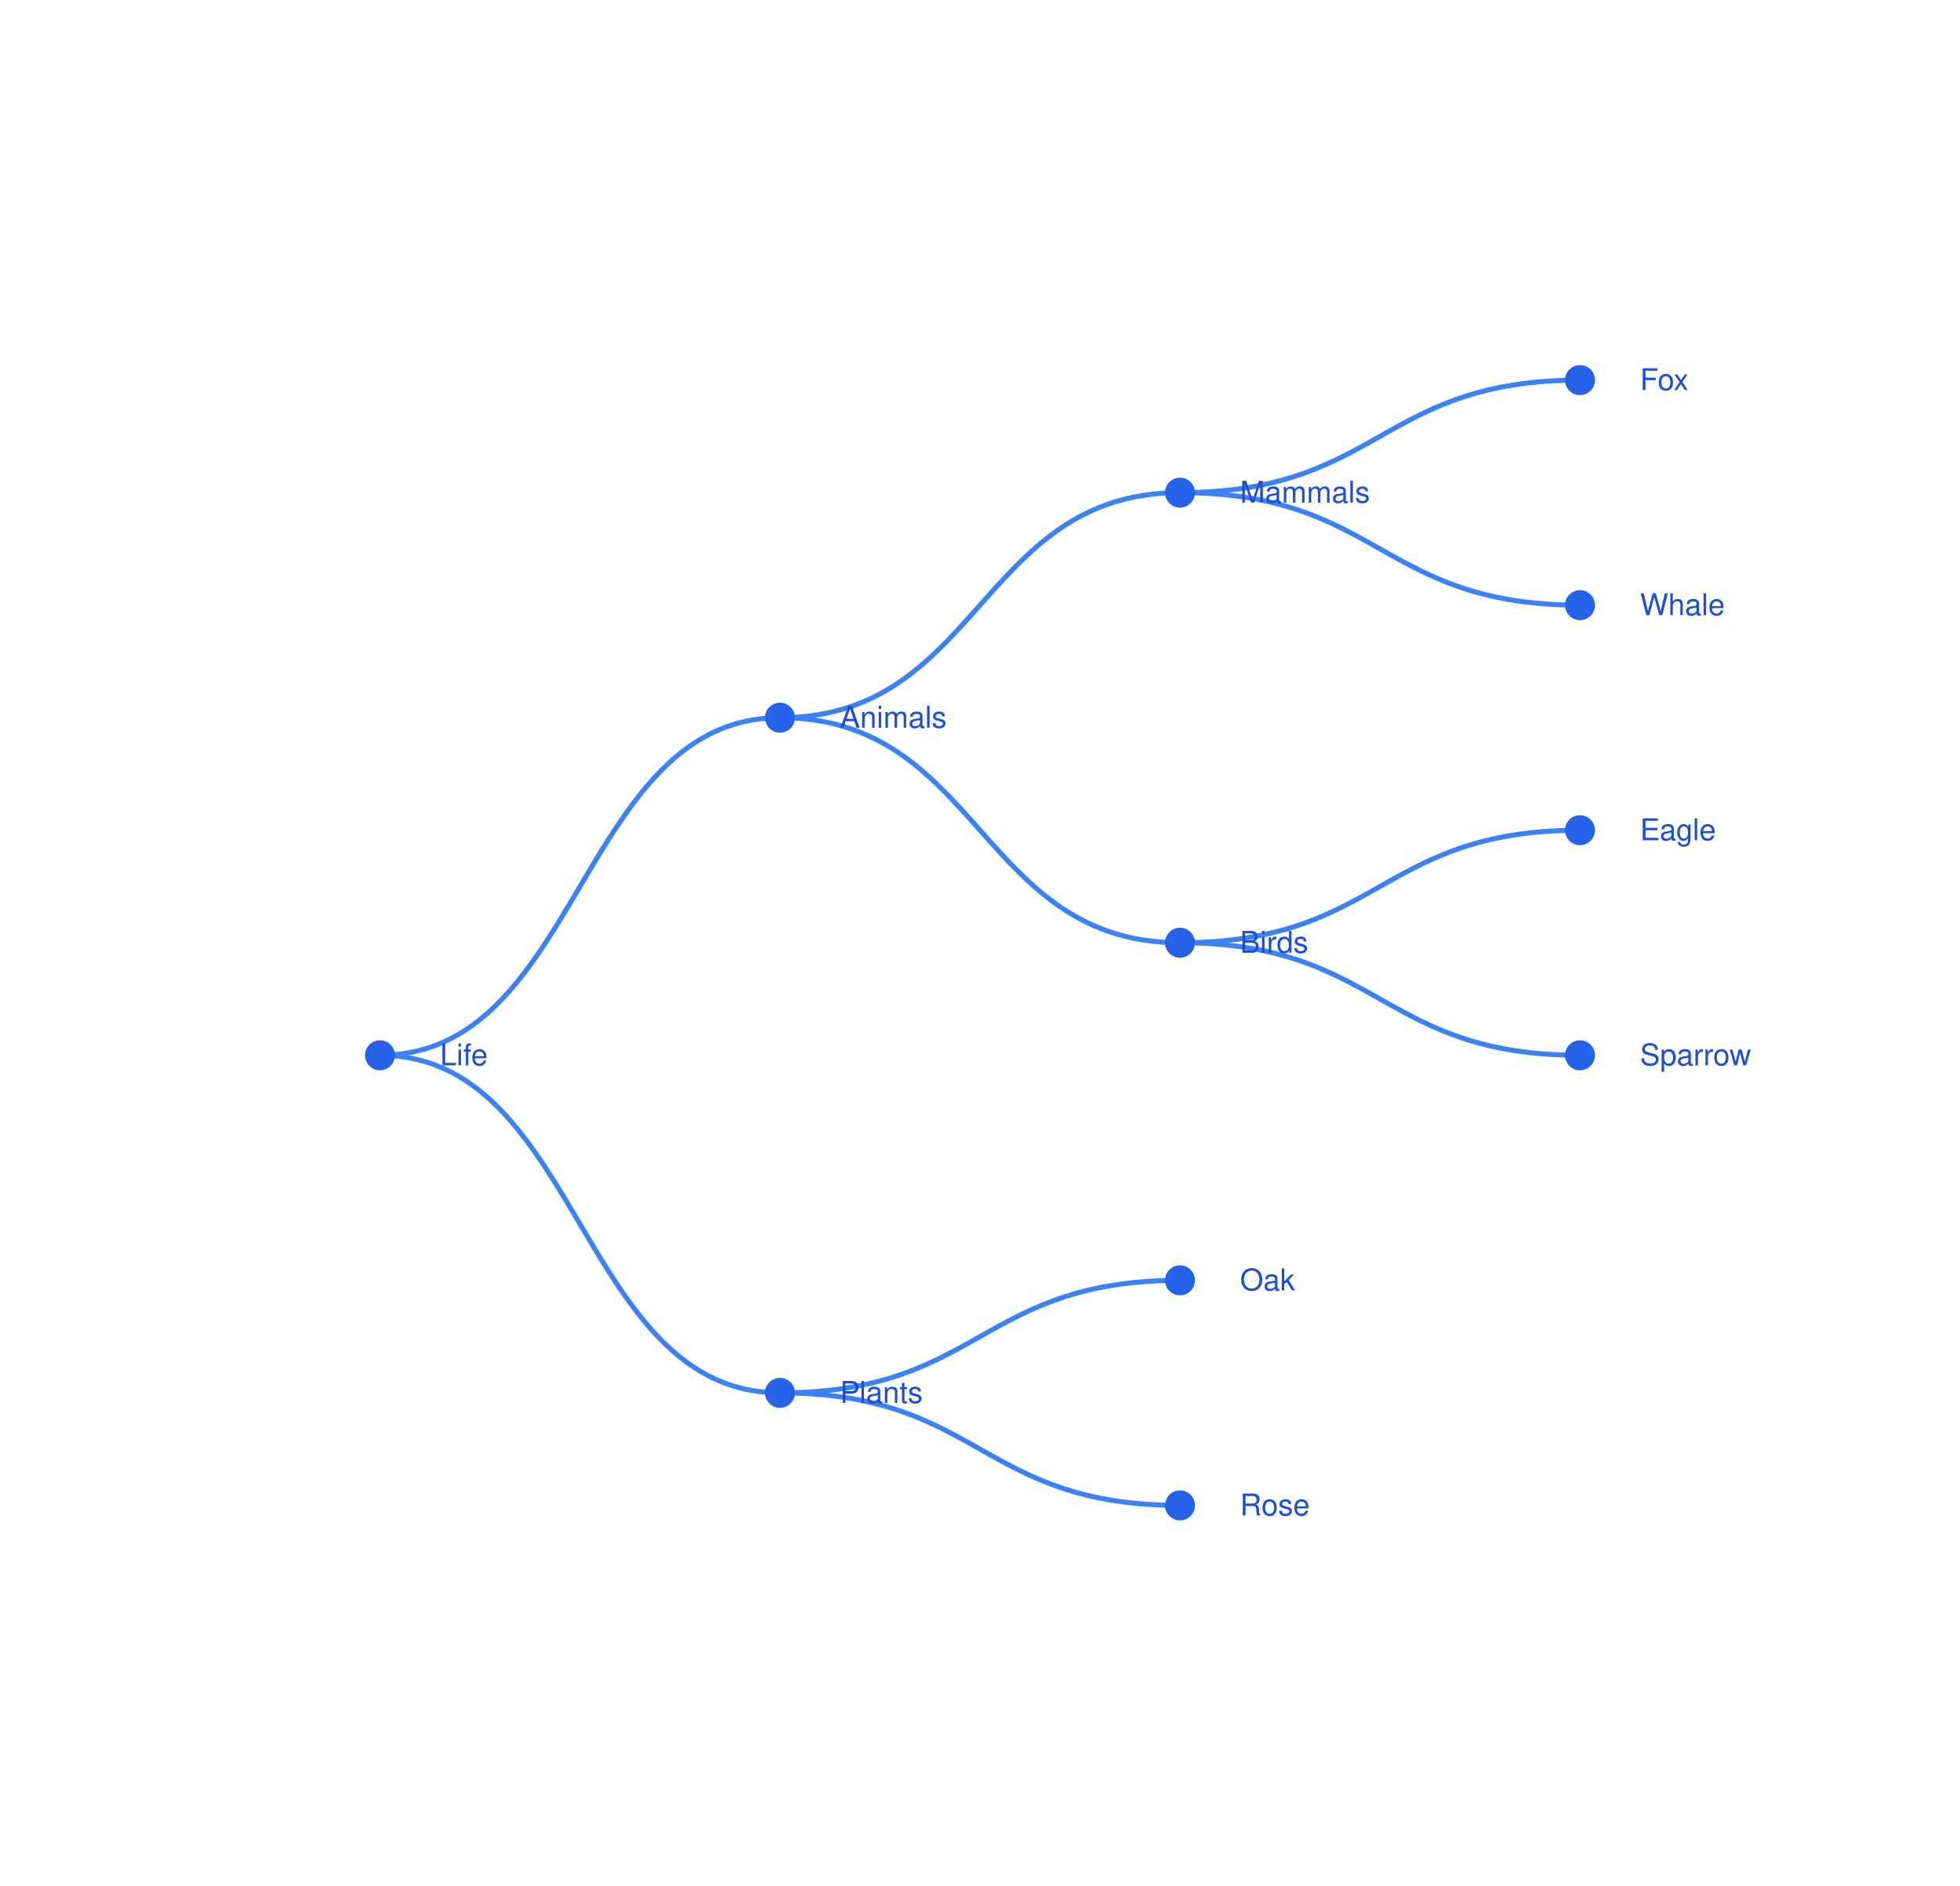
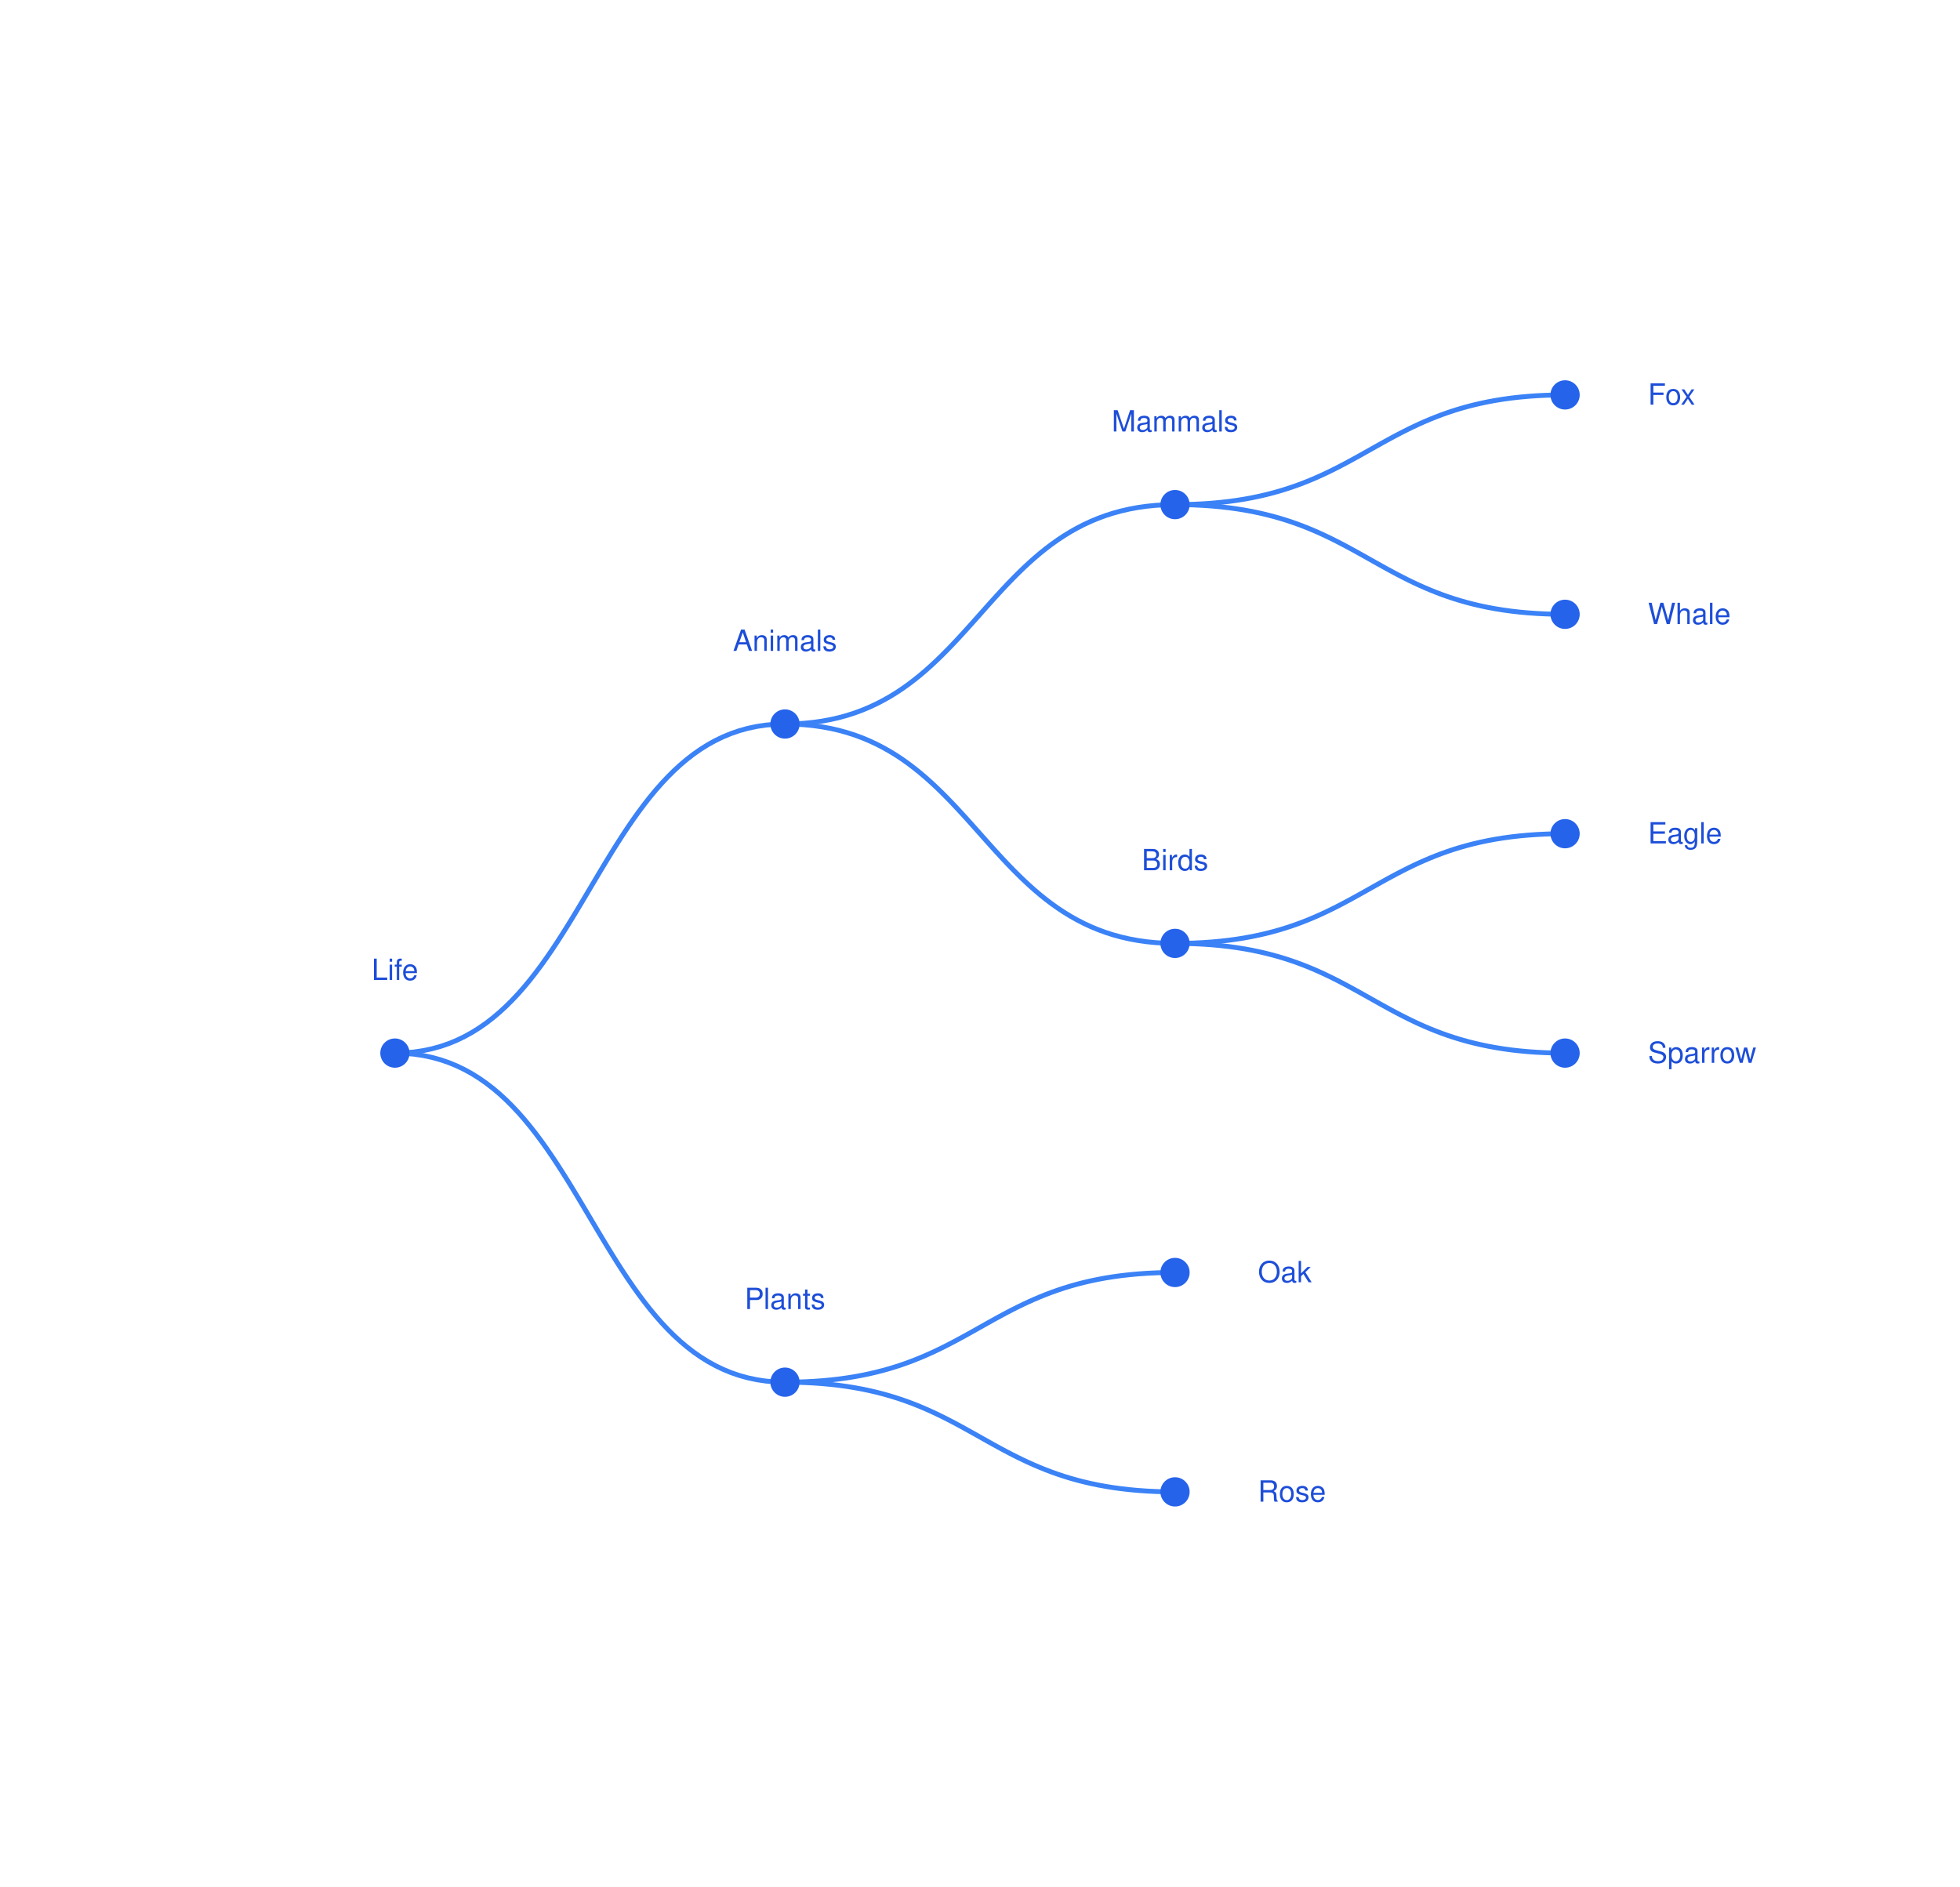
- <svg xmlns="http://www.w3.org/2000/svg" viewBox="0 0 784.000 754.000" width="784.000" height="754.000" role="img">
+ <svg xmlns="http://www.w3.org/2000/svg" viewBox="0 0 804.000 774.000" width="804.000" height="774.000" role="img">
  <style>
.edge { fill: none; stroke-width: 2.000; stroke-linecap: round; }
.node { }
.label { font-family: Helvetica, Arial, sans-serif; }
</style>
-   <path class="edge" stroke="#3b82f6" d="M 152.000,422.000 L 156.000,421.885 L 159.866,421.545 L 163.604,420.988 L 167.218,420.223 L 170.713,419.256 L 174.093,418.096 L 177.363,416.750 L 180.529,415.227 L 183.593,413.534 L 186.562,411.680 L 189.440,409.672 L 192.232,407.518 L 194.941,405.226 L 197.574,402.804 L 200.133,400.259 L 202.626,397.600 L 205.055,394.835 L 207.425,391.971 L 209.742,389.016 L 212.010,385.979 L 214.233,382.866 L 216.417,379.687 L 218.566,376.448 L 220.684,373.158 L 222.776,369.825 L 224.848,366.456 L 226.903,363.060 L 228.947,359.644 L 230.983,356.216 L 233.017,352.784 L 235.053,349.356 L 237.097,345.940 L 239.152,342.544 L 241.224,339.175 L 243.316,335.842 L 245.434,332.552 L 247.583,329.313 L 249.767,326.134 L 251.990,323.021 L 254.258,319.984 L 256.575,317.029 L 258.945,314.165 L 261.374,311.400 L 263.867,308.741 L 266.426,306.196 L 269.059,303.774 L 271.768,301.482 L 274.560,299.328 L 277.438,297.320 L 280.407,295.466 L 283.471,293.773 L 286.637,292.250 L 289.907,290.904 L 293.287,289.744 L 296.782,288.777 L 300.396,288.012 L 304.134,287.455 L 308.000,287.115 L 312.000,287.000" />
-   <path class="edge" stroke="#3b82f6" d="M 312.000,287.000 L 316.000,286.923 L 319.866,286.697 L 323.604,286.326 L 327.218,285.815 L 330.713,285.170 L 334.093,284.397 L 337.363,283.500 L 340.529,282.485 L 343.593,281.356 L 346.562,280.120 L 349.440,278.781 L 352.232,277.345 L 354.941,275.817 L 357.574,274.202 L 360.133,272.506 L 362.626,270.733 L 365.055,268.890 L 367.425,266.981 L 369.742,265.011 L 372.010,262.986 L 374.233,260.911 L 376.417,258.791 L 378.566,256.632 L 380.684,254.439 L 382.776,252.217 L 384.848,249.971 L 386.903,247.707 L 388.947,245.429 L 390.983,243.144 L 393.017,240.856 L 395.053,238.571 L 397.097,236.293 L 399.152,234.029 L 401.224,231.783 L 403.316,229.561 L 405.434,227.368 L 407.583,225.209 L 409.767,223.089 L 411.990,221.014 L 414.258,218.989 L 416.575,217.019 L 418.945,215.110 L 421.374,213.267 L 423.867,211.494 L 426.426,209.798 L 429.059,208.183 L 431.768,206.655 L 434.560,205.219 L 437.438,203.880 L 440.407,202.644 L 443.471,201.515 L 446.637,200.500 L 449.907,199.603 L 453.287,198.830 L 456.782,198.185 L 460.396,197.674 L 464.134,197.303 L 468.000,197.077 L 472.000,197.000" />
-   <path class="edge" stroke="#3b82f6" d="M 472.000,197.000 L 476.000,196.962 L 479.866,196.848 L 483.604,196.663 L 487.218,196.408 L 490.713,196.085 L 494.093,195.699 L 497.363,195.250 L 500.529,194.742 L 503.593,194.178 L 506.562,193.560 L 509.440,192.891 L 512.232,192.173 L 514.941,191.409 L 517.574,190.601 L 520.133,189.753 L 522.626,188.867 L 525.055,187.945 L 527.425,186.990 L 529.742,186.005 L 532.010,184.993 L 534.233,183.955 L 536.417,182.896 L 538.566,181.816 L 540.684,180.719 L 542.776,179.608 L 544.848,178.485 L 546.903,177.353 L 548.947,176.215 L 550.983,175.072 L 553.017,173.928 L 555.053,172.785 L 557.097,171.647 L 559.152,170.515 L 561.224,169.392 L 563.316,168.281 L 565.434,167.184 L 567.583,166.104 L 569.767,165.045 L 571.990,164.007 L 574.258,162.995 L 576.575,162.010 L 578.945,161.055 L 581.374,160.133 L 583.867,159.247 L 586.426,158.399 L 589.059,157.591 L 591.768,156.827 L 594.560,156.109 L 597.438,155.440 L 600.407,154.822 L 603.471,154.258 L 606.637,153.750 L 609.907,153.301 L 613.287,152.915 L 616.782,152.592 L 620.396,152.337 L 624.134,152.152 L 628.000,152.038 L 632.000,152.000" />
-   <path class="edge" stroke="#3b82f6" d="M 472.000,197.000 L 476.000,197.038 L 479.866,197.152 L 483.604,197.337 L 487.218,197.592 L 490.713,197.915 L 494.093,198.301 L 497.363,198.750 L 500.529,199.258 L 503.593,199.822 L 506.562,200.440 L 509.440,201.109 L 512.232,201.827 L 514.941,202.591 L 517.574,203.399 L 520.133,204.247 L 522.626,205.133 L 525.055,206.055 L 527.425,207.010 L 529.742,207.995 L 532.010,209.007 L 534.233,210.045 L 536.417,211.104 L 538.566,212.184 L 540.684,213.281 L 542.776,214.392 L 544.848,215.515 L 546.903,216.647 L 548.947,217.785 L 550.983,218.928 L 553.017,220.072 L 555.053,221.215 L 557.097,222.353 L 559.152,223.485 L 561.224,224.608 L 563.316,225.719 L 565.434,226.816 L 567.583,227.896 L 569.767,228.955 L 571.990,229.993 L 574.258,231.005 L 576.575,231.990 L 578.945,232.945 L 581.374,233.867 L 583.867,234.753 L 586.426,235.601 L 589.059,236.409 L 591.768,237.173 L 594.560,237.891 L 597.438,238.560 L 600.407,239.178 L 603.471,239.742 L 606.637,240.250 L 609.907,240.699 L 613.287,241.085 L 616.782,241.408 L 620.396,241.663 L 624.134,241.848 L 628.000,241.962 L 632.000,242.000" />
-   <path class="edge" stroke="#3b82f6" d="M 312.000,287.000 L 316.000,287.077 L 319.866,287.303 L 323.604,287.674 L 327.218,288.185 L 330.713,288.830 L 334.093,289.603 L 337.363,290.500 L 340.529,291.515 L 343.593,292.644 L 346.562,293.880 L 349.440,295.219 L 352.232,296.655 L 354.941,298.183 L 357.574,299.798 L 360.133,301.494 L 362.626,303.267 L 365.055,305.110 L 367.425,307.019 L 369.742,308.989 L 372.010,311.014 L 374.233,313.089 L 376.417,315.209 L 378.566,317.368 L 380.684,319.561 L 382.776,321.783 L 384.848,324.029 L 386.903,326.293 L 388.947,328.571 L 390.983,330.856 L 393.017,333.144 L 395.053,335.429 L 397.097,337.707 L 399.152,339.971 L 401.224,342.217 L 403.316,344.439 L 405.434,346.632 L 407.583,348.791 L 409.767,350.911 L 411.990,352.986 L 414.258,355.011 L 416.575,356.981 L 418.945,358.890 L 421.374,360.733 L 423.867,362.506 L 426.426,364.202 L 429.059,365.817 L 431.768,367.345 L 434.560,368.781 L 437.438,370.120 L 440.407,371.356 L 443.471,372.485 L 446.637,373.500 L 449.907,374.397 L 453.287,375.170 L 456.782,375.815 L 460.396,376.326 L 464.134,376.697 L 468.000,376.923 L 472.000,377.000" />
-   <path class="edge" stroke="#3b82f6" d="M 472.000,377.000 L 476.000,376.962 L 479.866,376.848 L 483.604,376.663 L 487.218,376.408 L 490.713,376.085 L 494.093,375.699 L 497.363,375.250 L 500.529,374.742 L 503.593,374.178 L 506.562,373.560 L 509.440,372.891 L 512.232,372.173 L 514.941,371.409 L 517.574,370.601 L 520.133,369.753 L 522.626,368.867 L 525.055,367.945 L 527.425,366.990 L 529.742,366.005 L 532.010,364.993 L 534.233,363.955 L 536.417,362.896 L 538.566,361.816 L 540.684,360.719 L 542.776,359.608 L 544.848,358.485 L 546.903,357.353 L 548.947,356.215 L 550.983,355.072 L 553.017,353.928 L 555.053,352.785 L 557.097,351.647 L 559.152,350.515 L 561.224,349.392 L 563.316,348.281 L 565.434,347.184 L 567.583,346.104 L 569.767,345.045 L 571.990,344.007 L 574.258,342.995 L 576.575,342.010 L 578.945,341.055 L 581.374,340.133 L 583.867,339.247 L 586.426,338.399 L 589.059,337.591 L 591.768,336.827 L 594.560,336.109 L 597.438,335.440 L 600.407,334.822 L 603.471,334.258 L 606.637,333.750 L 609.907,333.301 L 613.287,332.915 L 616.782,332.592 L 620.396,332.337 L 624.134,332.152 L 628.000,332.038 L 632.000,332.000" />
-   <path class="edge" stroke="#3b82f6" d="M 472.000,377.000 L 476.000,377.038 L 479.866,377.152 L 483.604,377.337 L 487.218,377.592 L 490.713,377.915 L 494.093,378.301 L 497.363,378.750 L 500.529,379.258 L 503.593,379.822 L 506.562,380.440 L 509.440,381.109 L 512.232,381.827 L 514.941,382.591 L 517.574,383.399 L 520.133,384.247 L 522.626,385.133 L 525.055,386.055 L 527.425,387.010 L 529.742,387.995 L 532.010,389.007 L 534.233,390.045 L 536.417,391.104 L 538.566,392.184 L 540.684,393.281 L 542.776,394.392 L 544.848,395.515 L 546.903,396.647 L 548.947,397.785 L 550.983,398.928 L 553.017,400.072 L 555.053,401.215 L 557.097,402.353 L 559.152,403.485 L 561.224,404.608 L 563.316,405.719 L 565.434,406.816 L 567.583,407.896 L 569.767,408.955 L 571.990,409.993 L 574.258,411.005 L 576.575,411.990 L 578.945,412.945 L 581.374,413.867 L 583.867,414.753 L 586.426,415.601 L 589.059,416.409 L 591.768,417.173 L 594.560,417.891 L 597.438,418.560 L 600.407,419.178 L 603.471,419.742 L 606.637,420.250 L 609.907,420.699 L 613.287,421.085 L 616.782,421.408 L 620.396,421.663 L 624.134,421.848 L 628.000,421.962 L 632.000,422.000" />
-   <path class="edge" stroke="#3b82f6" d="M 152.000,422.000 L 156.000,422.115 L 159.866,422.455 L 163.604,423.012 L 167.218,423.777 L 170.713,424.744 L 174.093,425.904 L 177.363,427.250 L 180.529,428.773 L 183.593,430.466 L 186.562,432.320 L 189.440,434.328 L 192.232,436.482 L 194.941,438.774 L 197.574,441.196 L 200.133,443.741 L 202.626,446.400 L 205.055,449.165 L 207.425,452.029 L 209.742,454.984 L 212.010,458.021 L 214.233,461.134 L 216.417,464.313 L 218.566,467.552 L 220.684,470.842 L 222.776,474.175 L 224.848,477.544 L 226.903,480.940 L 228.947,484.356 L 230.983,487.784 L 233.017,491.216 L 235.053,494.644 L 237.097,498.060 L 239.152,501.456 L 241.224,504.825 L 243.316,508.158 L 245.434,511.448 L 247.583,514.687 L 249.767,517.866 L 251.990,520.979 L 254.258,524.016 L 256.575,526.971 L 258.945,529.835 L 261.374,532.600 L 263.867,535.259 L 266.426,537.804 L 269.059,540.226 L 271.768,542.518 L 274.560,544.672 L 277.438,546.680 L 280.407,548.534 L 283.471,550.227 L 286.637,551.750 L 289.907,553.096 L 293.287,554.256 L 296.782,555.223 L 300.396,555.988 L 304.134,556.545 L 308.000,556.885 L 312.000,557.000" />
-   <path class="edge" stroke="#3b82f6" d="M 312.000,557.000 L 316.000,556.962 L 319.866,556.848 L 323.604,556.663 L 327.218,556.408 L 330.713,556.085 L 334.093,555.699 L 337.363,555.250 L 340.529,554.742 L 343.593,554.178 L 346.562,553.560 L 349.440,552.891 L 352.232,552.173 L 354.941,551.409 L 357.574,550.601 L 360.133,549.753 L 362.626,548.867 L 365.055,547.945 L 367.425,546.990 L 369.742,546.005 L 372.010,544.993 L 374.233,543.955 L 376.417,542.896 L 378.566,541.816 L 380.684,540.719 L 382.776,539.608 L 384.848,538.485 L 386.903,537.353 L 388.947,536.215 L 390.983,535.072 L 393.017,533.928 L 395.053,532.785 L 397.097,531.647 L 399.152,530.515 L 401.224,529.392 L 403.316,528.281 L 405.434,527.184 L 407.583,526.104 L 409.767,525.045 L 411.990,524.007 L 414.258,522.995 L 416.575,522.010 L 418.945,521.055 L 421.374,520.133 L 423.867,519.247 L 426.426,518.399 L 429.059,517.591 L 431.768,516.827 L 434.560,516.109 L 437.438,515.440 L 440.407,514.822 L 443.471,514.258 L 446.637,513.750 L 449.907,513.301 L 453.287,512.915 L 456.782,512.592 L 460.396,512.337 L 464.134,512.152 L 468.000,512.038 L 472.000,512.000" />
-   <path class="edge" stroke="#3b82f6" d="M 312.000,557.000 L 316.000,557.038 L 319.866,557.152 L 323.604,557.337 L 327.218,557.592 L 330.713,557.915 L 334.093,558.301 L 337.363,558.750 L 340.529,559.258 L 343.593,559.822 L 346.562,560.440 L 349.440,561.109 L 352.232,561.827 L 354.941,562.591 L 357.574,563.399 L 360.133,564.247 L 362.626,565.133 L 365.055,566.055 L 367.425,567.010 L 369.742,567.995 L 372.010,569.007 L 374.233,570.045 L 376.417,571.104 L 378.566,572.184 L 380.684,573.281 L 382.776,574.392 L 384.848,575.515 L 386.903,576.647 L 388.947,577.785 L 390.983,578.928 L 393.017,580.072 L 395.053,581.215 L 397.097,582.353 L 399.152,583.485 L 401.224,584.608 L 403.316,585.719 L 405.434,586.816 L 407.583,587.896 L 409.767,588.955 L 411.990,589.993 L 414.258,591.005 L 416.575,591.990 L 418.945,592.945 L 421.374,593.867 L 423.867,594.753 L 426.426,595.601 L 429.059,596.409 L 431.768,597.173 L 434.560,597.891 L 437.438,598.560 L 440.407,599.178 L 443.471,599.742 L 446.637,600.250 L 449.907,600.699 L 453.287,601.085 L 456.782,601.408 L 460.396,601.663 L 464.134,601.848 L 468.000,601.962 L 472.000,602.000" />
-   <circle class="node" fill="#2563eb" cx="152.000" cy="422.000" r="6.000" />
-   <text class="label" x="176.000" y="422.000" font-size="12.000" fill="#1d4ed8" dominant-baseline="middle">Life</text>
-   <circle class="node" fill="#2563eb" cx="312.000" cy="287.000" r="6.000" />
-   <text class="label" x="336.000" y="287.000" font-size="12.000" fill="#1d4ed8" dominant-baseline="middle">Animals</text>
-   <circle class="node" fill="#2563eb" cx="472.000" cy="197.000" r="6.000" />
-   <text class="label" x="496.000" y="197.000" font-size="12.000" fill="#1d4ed8" dominant-baseline="middle">Mammals</text>
-   <circle class="node" fill="#2563eb" cx="632.000" cy="152.000" r="6.000" />
-   <text class="label" x="656.000" y="152.000" font-size="12.000" fill="#1d4ed8" dominant-baseline="middle">Fox</text>
-   <circle class="node" fill="#2563eb" cx="632.000" cy="242.000" r="6.000" />
-   <text class="label" x="656.000" y="242.000" font-size="12.000" fill="#1d4ed8" dominant-baseline="middle">Whale</text>
-   <circle class="node" fill="#2563eb" cx="472.000" cy="377.000" r="6.000" />
-   <text class="label" x="496.000" y="377.000" font-size="12.000" fill="#1d4ed8" dominant-baseline="middle">Birds</text>
-   <circle class="node" fill="#2563eb" cx="632.000" cy="332.000" r="6.000" />
-   <text class="label" x="656.000" y="332.000" font-size="12.000" fill="#1d4ed8" dominant-baseline="middle">Eagle</text>
-   <circle class="node" fill="#2563eb" cx="632.000" cy="422.000" r="6.000" />
-   <text class="label" x="656.000" y="422.000" font-size="12.000" fill="#1d4ed8" dominant-baseline="middle">Sparrow</text>
-   <circle class="node" fill="#2563eb" cx="312.000" cy="557.000" r="6.000" />
-   <text class="label" x="336.000" y="557.000" font-size="12.000" fill="#1d4ed8" dominant-baseline="middle">Plants</text>
-   <circle class="node" fill="#2563eb" cx="472.000" cy="512.000" r="6.000" />
-   <text class="label" x="496.000" y="512.000" font-size="12.000" fill="#1d4ed8" dominant-baseline="middle">Oak</text>
-   <circle class="node" fill="#2563eb" cx="472.000" cy="602.000" r="6.000" />
-   <text class="label" x="496.000" y="602.000" font-size="12.000" fill="#1d4ed8" dominant-baseline="middle">Rose</text>
+   <path class="edge" stroke="#3b82f6" d="M 162.000,432.000 L 166.000,431.885 L 169.866,431.545 L 173.604,430.988 L 177.218,430.223 L 180.713,429.256 L 184.093,428.096 L 187.363,426.750 L 190.529,425.227 L 193.593,423.534 L 196.562,421.680 L 199.440,419.672 L 202.232,417.518 L 204.941,415.226 L 207.574,412.804 L 210.133,410.259 L 212.626,407.600 L 215.055,404.835 L 217.425,401.971 L 219.742,399.016 L 222.010,395.979 L 224.233,392.866 L 226.417,389.687 L 228.566,386.448 L 230.684,383.158 L 232.776,379.825 L 234.848,376.456 L 236.903,373.060 L 238.947,369.644 L 240.983,366.216 L 243.017,362.784 L 245.053,359.356 L 247.097,355.940 L 249.152,352.544 L 251.224,349.175 L 253.316,345.842 L 255.434,342.552 L 257.583,339.313 L 259.767,336.134 L 261.990,333.021 L 264.258,329.984 L 266.575,327.029 L 268.945,324.165 L 271.374,321.400 L 273.867,318.741 L 276.426,316.196 L 279.059,313.774 L 281.768,311.482 L 284.560,309.328 L 287.438,307.320 L 290.407,305.466 L 293.471,303.773 L 296.637,302.250 L 299.907,300.904 L 303.287,299.744 L 306.782,298.777 L 310.396,298.012 L 314.134,297.455 L 318.000,297.115 L 322.000,297.000" />
+   <path class="edge" stroke="#3b82f6" d="M 322.000,297.000 L 326.000,296.923 L 329.866,296.697 L 333.604,296.326 L 337.218,295.815 L 340.713,295.170 L 344.093,294.397 L 347.363,293.500 L 350.529,292.485 L 353.593,291.356 L 356.562,290.120 L 359.440,288.781 L 362.232,287.345 L 364.941,285.817 L 367.574,284.202 L 370.133,282.506 L 372.626,280.733 L 375.055,278.890 L 377.425,276.981 L 379.742,275.011 L 382.010,272.986 L 384.233,270.911 L 386.417,268.791 L 388.566,266.632 L 390.684,264.439 L 392.776,262.217 L 394.848,259.971 L 396.903,257.707 L 398.947,255.429 L 400.983,253.144 L 403.017,250.856 L 405.053,248.571 L 407.097,246.293 L 409.152,244.029 L 411.224,241.783 L 413.316,239.561 L 415.434,237.368 L 417.583,235.209 L 419.767,233.089 L 421.990,231.014 L 424.258,228.989 L 426.575,227.019 L 428.945,225.110 L 431.374,223.267 L 433.867,221.494 L 436.426,219.798 L 439.059,218.183 L 441.768,216.655 L 444.560,215.219 L 447.438,213.880 L 450.407,212.644 L 453.471,211.515 L 456.637,210.500 L 459.907,209.603 L 463.287,208.830 L 466.782,208.185 L 470.396,207.674 L 474.134,207.303 L 478.000,207.077 L 482.000,207.000" />
+   <path class="edge" stroke="#3b82f6" d="M 482.000,207.000 L 486.000,206.962 L 489.866,206.848 L 493.604,206.663 L 497.218,206.408 L 500.713,206.085 L 504.093,205.699 L 507.363,205.250 L 510.529,204.742 L 513.593,204.178 L 516.562,203.560 L 519.440,202.891 L 522.232,202.173 L 524.941,201.409 L 527.574,200.601 L 530.133,199.753 L 532.626,198.867 L 535.055,197.945 L 537.425,196.990 L 539.742,196.005 L 542.010,194.993 L 544.233,193.955 L 546.417,192.896 L 548.566,191.816 L 550.684,190.719 L 552.776,189.608 L 554.848,188.485 L 556.903,187.353 L 558.947,186.215 L 560.983,185.072 L 563.017,183.928 L 565.053,182.785 L 567.097,181.647 L 569.152,180.515 L 571.224,179.392 L 573.316,178.281 L 575.434,177.184 L 577.583,176.104 L 579.767,175.045 L 581.990,174.007 L 584.258,172.995 L 586.575,172.010 L 588.945,171.055 L 591.374,170.133 L 593.867,169.247 L 596.426,168.399 L 599.059,167.591 L 601.768,166.827 L 604.560,166.109 L 607.438,165.440 L 610.407,164.822 L 613.471,164.258 L 616.637,163.750 L 619.907,163.301 L 623.287,162.915 L 626.782,162.592 L 630.396,162.337 L 634.134,162.152 L 638.000,162.038 L 642.000,162.000" />
+   <path class="edge" stroke="#3b82f6" d="M 482.000,207.000 L 486.000,207.038 L 489.866,207.152 L 493.604,207.337 L 497.218,207.592 L 500.713,207.915 L 504.093,208.301 L 507.363,208.750 L 510.529,209.258 L 513.593,209.822 L 516.562,210.440 L 519.440,211.109 L 522.232,211.827 L 524.941,212.591 L 527.574,213.399 L 530.133,214.247 L 532.626,215.133 L 535.055,216.055 L 537.425,217.010 L 539.742,217.995 L 542.010,219.007 L 544.233,220.045 L 546.417,221.104 L 548.566,222.184 L 550.684,223.281 L 552.776,224.392 L 554.848,225.515 L 556.903,226.647 L 558.947,227.785 L 560.983,228.928 L 563.017,230.072 L 565.053,231.215 L 567.097,232.353 L 569.152,233.485 L 571.224,234.608 L 573.316,235.719 L 575.434,236.816 L 577.583,237.896 L 579.767,238.955 L 581.990,239.993 L 584.258,241.005 L 586.575,241.990 L 588.945,242.945 L 591.374,243.867 L 593.867,244.753 L 596.426,245.601 L 599.059,246.409 L 601.768,247.173 L 604.560,247.891 L 607.438,248.560 L 610.407,249.178 L 613.471,249.742 L 616.637,250.250 L 619.907,250.699 L 623.287,251.085 L 626.782,251.408 L 630.396,251.663 L 634.134,251.848 L 638.000,251.962 L 642.000,252.000" />
+   <path class="edge" stroke="#3b82f6" d="M 322.000,297.000 L 326.000,297.077 L 329.866,297.303 L 333.604,297.674 L 337.218,298.185 L 340.713,298.830 L 344.093,299.603 L 347.363,300.500 L 350.529,301.515 L 353.593,302.644 L 356.562,303.880 L 359.440,305.219 L 362.232,306.655 L 364.941,308.183 L 367.574,309.798 L 370.133,311.494 L 372.626,313.267 L 375.055,315.110 L 377.425,317.019 L 379.742,318.989 L 382.010,321.014 L 384.233,323.089 L 386.417,325.209 L 388.566,327.368 L 390.684,329.561 L 392.776,331.783 L 394.848,334.029 L 396.903,336.293 L 398.947,338.571 L 400.983,340.856 L 403.017,343.144 L 405.053,345.429 L 407.097,347.707 L 409.152,349.971 L 411.224,352.217 L 413.316,354.439 L 415.434,356.632 L 417.583,358.791 L 419.767,360.911 L 421.990,362.986 L 424.258,365.011 L 426.575,366.981 L 428.945,368.890 L 431.374,370.733 L 433.867,372.506 L 436.426,374.202 L 439.059,375.817 L 441.768,377.345 L 444.560,378.781 L 447.438,380.120 L 450.407,381.356 L 453.471,382.485 L 456.637,383.500 L 459.907,384.397 L 463.287,385.170 L 466.782,385.815 L 470.396,386.326 L 474.134,386.697 L 478.000,386.923 L 482.000,387.000" />
+   <path class="edge" stroke="#3b82f6" d="M 482.000,387.000 L 486.000,386.962 L 489.866,386.848 L 493.604,386.663 L 497.218,386.408 L 500.713,386.085 L 504.093,385.699 L 507.363,385.250 L 510.529,384.742 L 513.593,384.178 L 516.562,383.560 L 519.440,382.891 L 522.232,382.173 L 524.941,381.409 L 527.574,380.601 L 530.133,379.753 L 532.626,378.867 L 535.055,377.945 L 537.425,376.990 L 539.742,376.005 L 542.010,374.993 L 544.233,373.955 L 546.417,372.896 L 548.566,371.816 L 550.684,370.719 L 552.776,369.608 L 554.848,368.485 L 556.903,367.353 L 558.947,366.215 L 560.983,365.072 L 563.017,363.928 L 565.053,362.785 L 567.097,361.647 L 569.152,360.515 L 571.224,359.392 L 573.316,358.281 L 575.434,357.184 L 577.583,356.104 L 579.767,355.045 L 581.990,354.007 L 584.258,352.995 L 586.575,352.010 L 588.945,351.055 L 591.374,350.133 L 593.867,349.247 L 596.426,348.399 L 599.059,347.591 L 601.768,346.827 L 604.560,346.109 L 607.438,345.440 L 610.407,344.822 L 613.471,344.258 L 616.637,343.750 L 619.907,343.301 L 623.287,342.915 L 626.782,342.592 L 630.396,342.337 L 634.134,342.152 L 638.000,342.038 L 642.000,342.000" />
+   <path class="edge" stroke="#3b82f6" d="M 482.000,387.000 L 486.000,387.038 L 489.866,387.152 L 493.604,387.337 L 497.218,387.592 L 500.713,387.915 L 504.093,388.301 L 507.363,388.750 L 510.529,389.258 L 513.593,389.822 L 516.562,390.440 L 519.440,391.109 L 522.232,391.827 L 524.941,392.591 L 527.574,393.399 L 530.133,394.247 L 532.626,395.133 L 535.055,396.055 L 537.425,397.010 L 539.742,397.995 L 542.010,399.007 L 544.233,400.045 L 546.417,401.104 L 548.566,402.184 L 550.684,403.281 L 552.776,404.392 L 554.848,405.515 L 556.903,406.647 L 558.947,407.785 L 560.983,408.928 L 563.017,410.072 L 565.053,411.215 L 567.097,412.353 L 569.152,413.485 L 571.224,414.608 L 573.316,415.719 L 575.434,416.816 L 577.583,417.896 L 579.767,418.955 L 581.990,419.993 L 584.258,421.005 L 586.575,421.990 L 588.945,422.945 L 591.374,423.867 L 593.867,424.753 L 596.426,425.601 L 599.059,426.409 L 601.768,427.173 L 604.560,427.891 L 607.438,428.560 L 610.407,429.178 L 613.471,429.742 L 616.637,430.250 L 619.907,430.699 L 623.287,431.085 L 626.782,431.408 L 630.396,431.663 L 634.134,431.848 L 638.000,431.962 L 642.000,432.000" />
+   <path class="edge" stroke="#3b82f6" d="M 162.000,432.000 L 166.000,432.115 L 169.866,432.455 L 173.604,433.012 L 177.218,433.777 L 180.713,434.744 L 184.093,435.904 L 187.363,437.250 L 190.529,438.773 L 193.593,440.466 L 196.562,442.320 L 199.440,444.328 L 202.232,446.482 L 204.941,448.774 L 207.574,451.196 L 210.133,453.741 L 212.626,456.400 L 215.055,459.165 L 217.425,462.029 L 219.742,464.984 L 222.010,468.021 L 224.233,471.134 L 226.417,474.313 L 228.566,477.552 L 230.684,480.842 L 232.776,484.175 L 234.848,487.544 L 236.903,490.940 L 238.947,494.356 L 240.983,497.784 L 243.017,501.216 L 245.053,504.644 L 247.097,508.060 L 249.152,511.456 L 251.224,514.825 L 253.316,518.158 L 255.434,521.448 L 257.583,524.687 L 259.767,527.866 L 261.990,530.979 L 264.258,534.016 L 266.575,536.971 L 268.945,539.835 L 271.374,542.600 L 273.867,545.259 L 276.426,547.804 L 279.059,550.226 L 281.768,552.518 L 284.560,554.672 L 287.438,556.680 L 290.407,558.534 L 293.471,560.227 L 296.637,561.750 L 299.907,563.096 L 303.287,564.256 L 306.782,565.223 L 310.396,565.988 L 314.134,566.545 L 318.000,566.885 L 322.000,567.000" />
+   <path class="edge" stroke="#3b82f6" d="M 322.000,567.000 L 326.000,566.962 L 329.866,566.848 L 333.604,566.663 L 337.218,566.408 L 340.713,566.085 L 344.093,565.699 L 347.363,565.250 L 350.529,564.742 L 353.593,564.178 L 356.562,563.560 L 359.440,562.891 L 362.232,562.173 L 364.941,561.409 L 367.574,560.601 L 370.133,559.753 L 372.626,558.867 L 375.055,557.945 L 377.425,556.990 L 379.742,556.005 L 382.010,554.993 L 384.233,553.955 L 386.417,552.896 L 388.566,551.816 L 390.684,550.719 L 392.776,549.608 L 394.848,548.485 L 396.903,547.353 L 398.947,546.215 L 400.983,545.072 L 403.017,543.928 L 405.053,542.785 L 407.097,541.647 L 409.152,540.515 L 411.224,539.392 L 413.316,538.281 L 415.434,537.184 L 417.583,536.104 L 419.767,535.045 L 421.990,534.007 L 424.258,532.995 L 426.575,532.010 L 428.945,531.055 L 431.374,530.133 L 433.867,529.247 L 436.426,528.399 L 439.059,527.591 L 441.768,526.827 L 444.560,526.109 L 447.438,525.440 L 450.407,524.822 L 453.471,524.258 L 456.637,523.750 L 459.907,523.301 L 463.287,522.915 L 466.782,522.592 L 470.396,522.337 L 474.134,522.152 L 478.000,522.038 L 482.000,522.000" />
+   <path class="edge" stroke="#3b82f6" d="M 322.000,567.000 L 326.000,567.038 L 329.866,567.152 L 333.604,567.337 L 337.218,567.592 L 340.713,567.915 L 344.093,568.301 L 347.363,568.750 L 350.529,569.258 L 353.593,569.822 L 356.562,570.440 L 359.440,571.109 L 362.232,571.827 L 364.941,572.591 L 367.574,573.399 L 370.133,574.247 L 372.626,575.133 L 375.055,576.055 L 377.425,577.010 L 379.742,577.995 L 382.010,579.007 L 384.233,580.045 L 386.417,581.104 L 388.566,582.184 L 390.684,583.281 L 392.776,584.392 L 394.848,585.515 L 396.903,586.647 L 398.947,587.785 L 400.983,588.928 L 403.017,590.072 L 405.053,591.215 L 407.097,592.353 L 409.152,593.485 L 411.224,594.608 L 413.316,595.719 L 415.434,596.816 L 417.583,597.896 L 419.767,598.955 L 421.990,599.993 L 424.258,601.005 L 426.575,601.990 L 428.945,602.945 L 431.374,603.867 L 433.867,604.753 L 436.426,605.601 L 439.059,606.409 L 441.768,607.173 L 444.560,607.891 L 447.438,608.560 L 450.407,609.178 L 453.471,609.742 L 456.637,610.250 L 459.907,610.699 L 463.287,611.085 L 466.782,611.408 L 470.396,611.663 L 474.134,611.848 L 478.000,611.962 L 482.000,612.000" />
+   <circle class="node" fill="#2563eb" cx="162.000" cy="432.000" r="6.000" />
+   <text class="label" x="162.000" y="398.000" font-size="12.000" fill="#1d4ed8" text-anchor="middle" dominant-baseline="middle">Life</text>
+   <circle class="node" fill="#2563eb" cx="322.000" cy="297.000" r="6.000" />
+   <text class="label" x="322.000" y="263.000" font-size="12.000" fill="#1d4ed8" text-anchor="middle" dominant-baseline="middle">Animals</text>
+   <circle class="node" fill="#2563eb" cx="482.000" cy="207.000" r="6.000" />
+   <text class="label" x="482.000" y="173.000" font-size="12.000" fill="#1d4ed8" text-anchor="middle" dominant-baseline="middle">Mammals</text>
+   <circle class="node" fill="#2563eb" cx="642.000" cy="162.000" r="6.000" />
+   <text class="label" x="676.000" y="162.000" font-size="12.000" fill="#1d4ed8" text-anchor="start" dominant-baseline="middle">Fox</text>
+   <circle class="node" fill="#2563eb" cx="642.000" cy="252.000" r="6.000" />
+   <text class="label" x="676.000" y="252.000" font-size="12.000" fill="#1d4ed8" text-anchor="start" dominant-baseline="middle">Whale</text>
+   <circle class="node" fill="#2563eb" cx="482.000" cy="387.000" r="6.000" />
+   <text class="label" x="482.000" y="353.000" font-size="12.000" fill="#1d4ed8" text-anchor="middle" dominant-baseline="middle">Birds</text>
+   <circle class="node" fill="#2563eb" cx="642.000" cy="342.000" r="6.000" />
+   <text class="label" x="676.000" y="342.000" font-size="12.000" fill="#1d4ed8" text-anchor="start" dominant-baseline="middle">Eagle</text>
+   <circle class="node" fill="#2563eb" cx="642.000" cy="432.000" r="6.000" />
+   <text class="label" x="676.000" y="432.000" font-size="12.000" fill="#1d4ed8" text-anchor="start" dominant-baseline="middle">Sparrow</text>
+   <circle class="node" fill="#2563eb" cx="322.000" cy="567.000" r="6.000" />
+   <text class="label" x="322.000" y="533.000" font-size="12.000" fill="#1d4ed8" text-anchor="middle" dominant-baseline="middle">Plants</text>
+   <circle class="node" fill="#2563eb" cx="482.000" cy="522.000" r="6.000" />
+   <text class="label" x="516.000" y="522.000" font-size="12.000" fill="#1d4ed8" text-anchor="start" dominant-baseline="middle">Oak</text>
+   <circle class="node" fill="#2563eb" cx="482.000" cy="612.000" r="6.000" />
+   <text class="label" x="516.000" y="612.000" font-size="12.000" fill="#1d4ed8" text-anchor="start" dominant-baseline="middle">Rose</text>
</svg>
